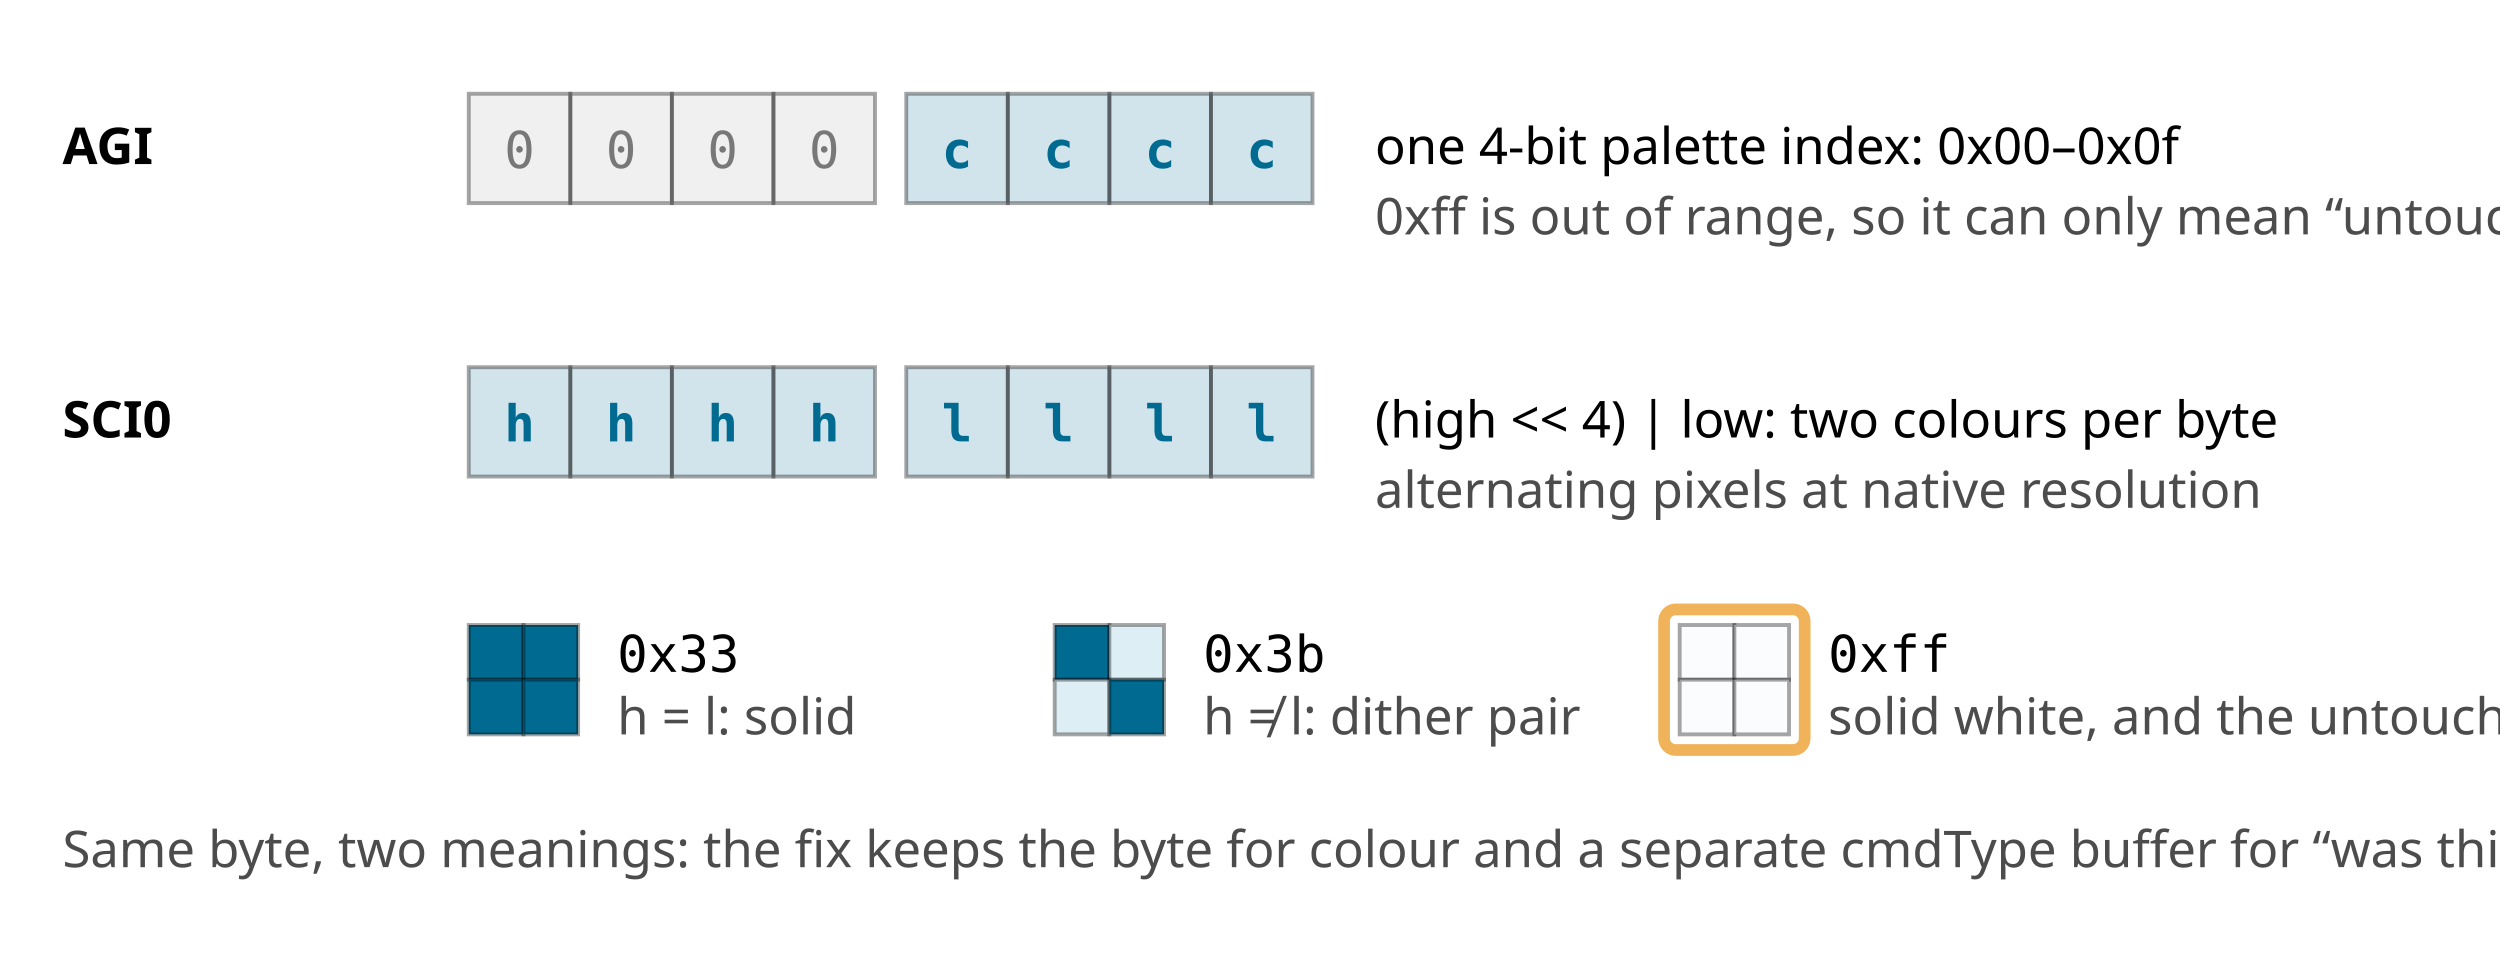
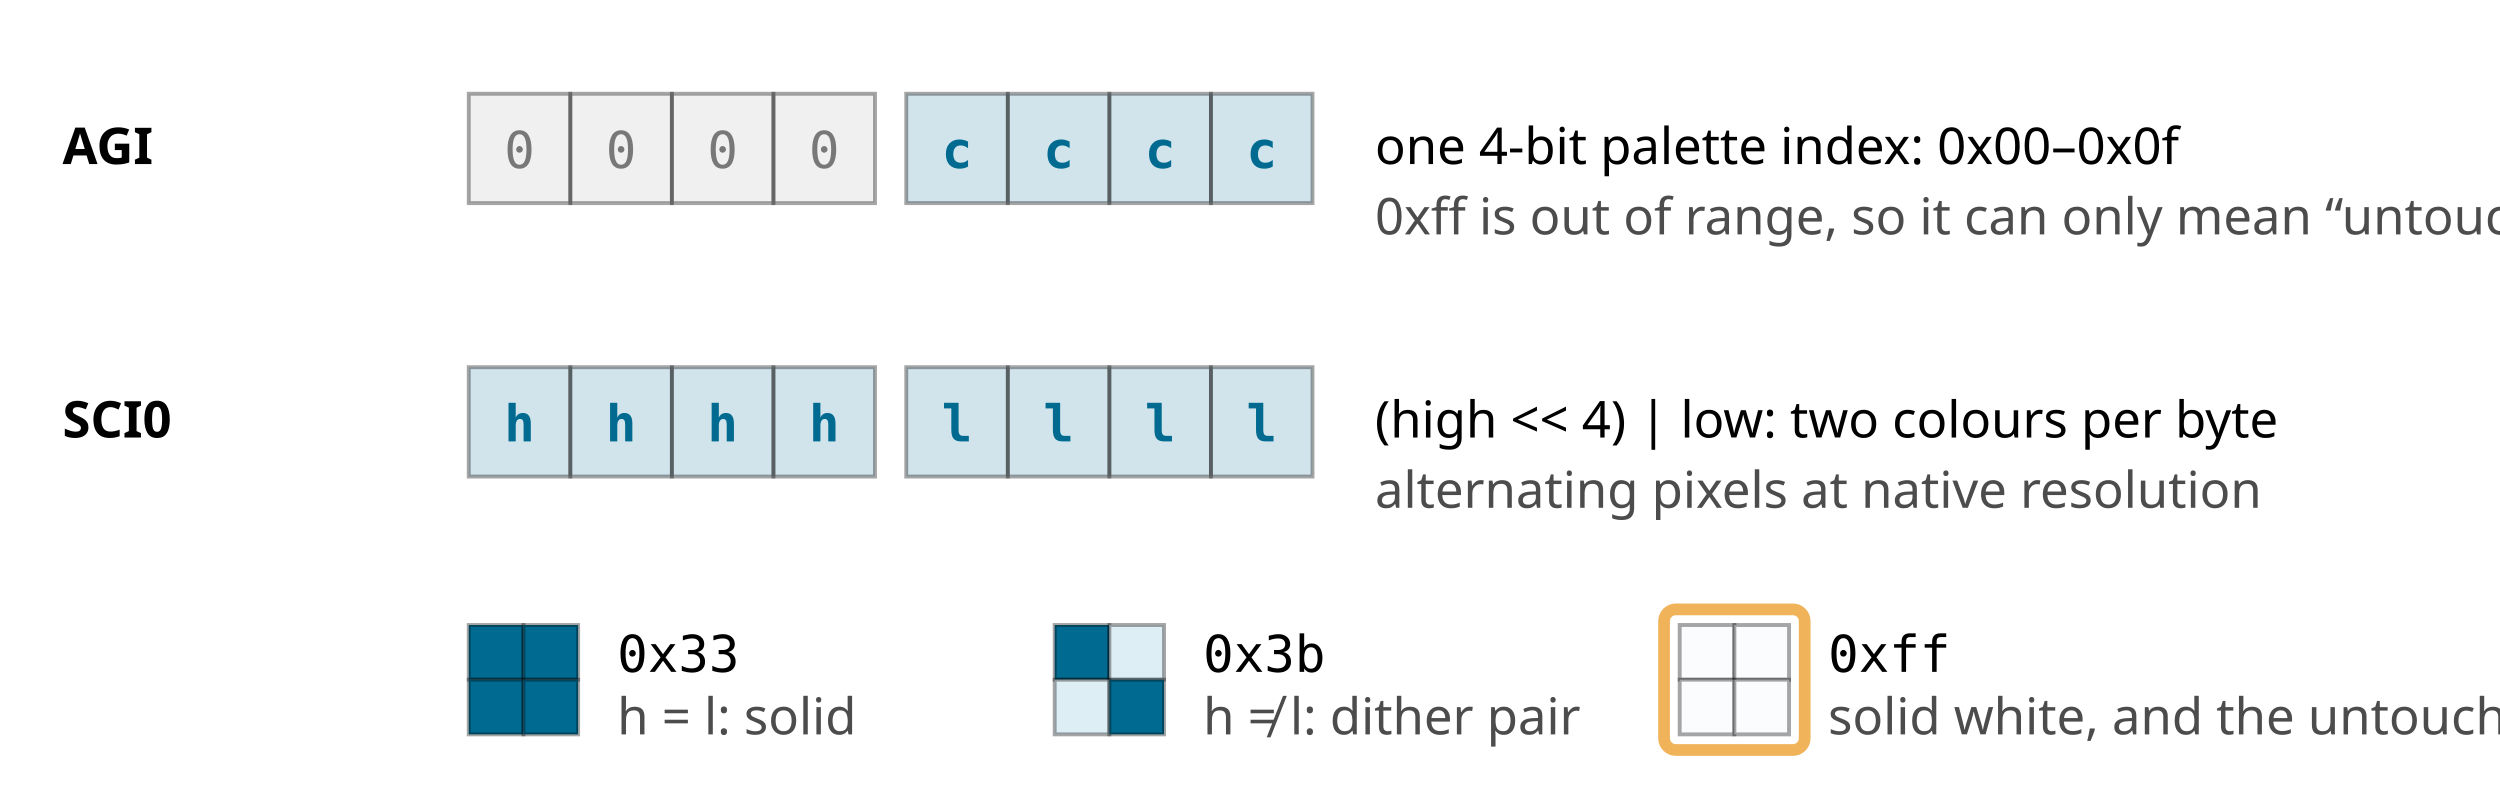
- <svg xmlns="http://www.w3.org/2000/svg" width="640" height="250" viewBox="0 0 640 250" font-family="system-ui, sans-serif" font-size="13">
+ <svg xmlns="http://www.w3.org/2000/svg" width="640" height="205" viewBox="0 0 640 205" font-family="system-ui, sans-serif" font-size="13">
  <defs>
    <g id="bits" stroke="currentColor" stroke-opacity="0.35" fill="none">
      <rect x="0" y="0" width="26" height="28" />
      <rect x="26" y="0" width="26" height="28" />
      <rect x="52" y="0" width="26" height="28" />
      <rect x="78" y="0" width="26" height="28" />
      <rect x="112" y="0" width="26" height="28" />
      <rect x="138" y="0" width="26" height="28" />
      <rect x="164" y="0" width="26" height="28" />
      <rect x="190" y="0" width="26" height="28" />
    </g>
  </defs>
  <text x="16" y="42" fill="currentColor" font-weight="700">AGI</text>
  <g transform="translate(120 24)">
    <rect x="0" y="0" width="104" height="28" fill="currentColor" fill-opacity="0.06" />
    <rect x="112" y="0" width="104" height="28" fill="#006a90" fill-opacity="0.18" />
    <use href="#bits" />
    <g fill="currentColor" fill-opacity="0.5" text-anchor="middle" font-family="ui-monospace, monospace">
      <text x="13" y="19">0</text>
      <text x="39" y="19">0</text>
      <text x="65" y="19">0</text>
      <text x="91" y="19">0</text>
    </g>
    <g fill="#006a90" text-anchor="middle" font-family="ui-monospace, monospace" font-weight="700">
      <text x="125" y="19">c</text>
      <text x="151" y="19">c</text>
      <text x="177" y="19">c</text>
      <text x="203" y="19">c</text>
    </g>
  </g>
  <text x="352" y="42" fill="currentColor">one 4-bit palette index: 0x00–0x0f</text>
  <text x="352" y="60" fill="currentColor" fill-opacity="0.7">0xff is out of range, so it can only mean “untouched”</text>
  <text x="16" y="112" fill="currentColor" font-weight="700">SCI0</text>
  <g transform="translate(120 94)">
    <rect x="0" y="0" width="104" height="28" fill="#006a90" fill-opacity="0.18" />
    <rect x="112" y="0" width="104" height="28" fill="#006a90" fill-opacity="0.18" />
    <use href="#bits" />
    <g fill="#006a90" text-anchor="middle" font-family="ui-monospace, monospace" font-weight="700">
      <text x="13" y="19">h</text>
      <text x="39" y="19">h</text>
      <text x="65" y="19">h</text>
      <text x="91" y="19">h</text>
      <text x="125" y="19">l</text>
      <text x="151" y="19">l</text>
      <text x="177" y="19">l</text>
      <text x="203" y="19">l</text>
    </g>
  </g>
  <text x="352" y="112" fill="currentColor">(high &lt;&lt; 4) | low: two colours per byte</text>
  <text x="352" y="130" fill="currentColor" fill-opacity="0.7">alternating pixels at native resolution</text>
  <g transform="translate(120 160)" font-family="ui-monospace, monospace">
    <g stroke="currentColor" stroke-opacity="0.35">
      <rect x="0" y="0" width="14" height="14" fill="#006a90" />
      <rect x="14" y="0" width="14" height="14" fill="#006a90" />
      <rect x="0" y="14" width="14" height="14" fill="#006a90" />
      <rect x="14" y="14" width="14" height="14" fill="#006a90" />
    </g>
    <text x="38" y="12" fill="currentColor">0x33</text>
    <text x="38" y="28" fill="currentColor" fill-opacity="0.7" font-family="system-ui, sans-serif">h = l: solid</text>
    <g transform="translate(150 0)" stroke="currentColor" stroke-opacity="0.35">
      <rect x="0" y="0" width="14" height="14" fill="#006a90" />
      <rect x="14" y="0" width="14" height="14" fill="#deeef5" />
      <rect x="0" y="14" width="14" height="14" fill="#deeef5" />
      <rect x="14" y="14" width="14" height="14" fill="#006a90" />
    </g>
    <text x="188" y="12" fill="currentColor">0x3b</text>
    <text x="188" y="28" fill="currentColor" fill-opacity="0.7" font-family="system-ui, sans-serif">h ≠ l: dither pair</text>
    <g transform="translate(310 0)" stroke="currentColor" stroke-opacity="0.35">
      <rect x="0" y="0" width="14" height="14" fill="#fafcfe" />
      <rect x="14" y="0" width="14" height="14" fill="#fafcfe" />
      <rect x="0" y="14" width="14" height="14" fill="#fafcfe" />
      <rect x="14" y="14" width="14" height="14" fill="#fafcfe" />
    </g>
    <rect x="306" y="-4" width="36" height="36" fill="none" stroke="#f0b35a" stroke-width="3" rx="3" />
    <text x="348" y="12" fill="currentColor">0xff</text>
    <text x="348" y="28" fill="currentColor" fill-opacity="0.7" font-family="system-ui, sans-serif">solid white, and the untouched sentinel</text>
  </g>
-   <text x="16" y="222" fill="currentColor" fill-opacity="0.7">Same byte, two meanings: the fix keeps the byte for colour and a separate cmdType buffer for “was this ever painted?”</text>
</svg>
